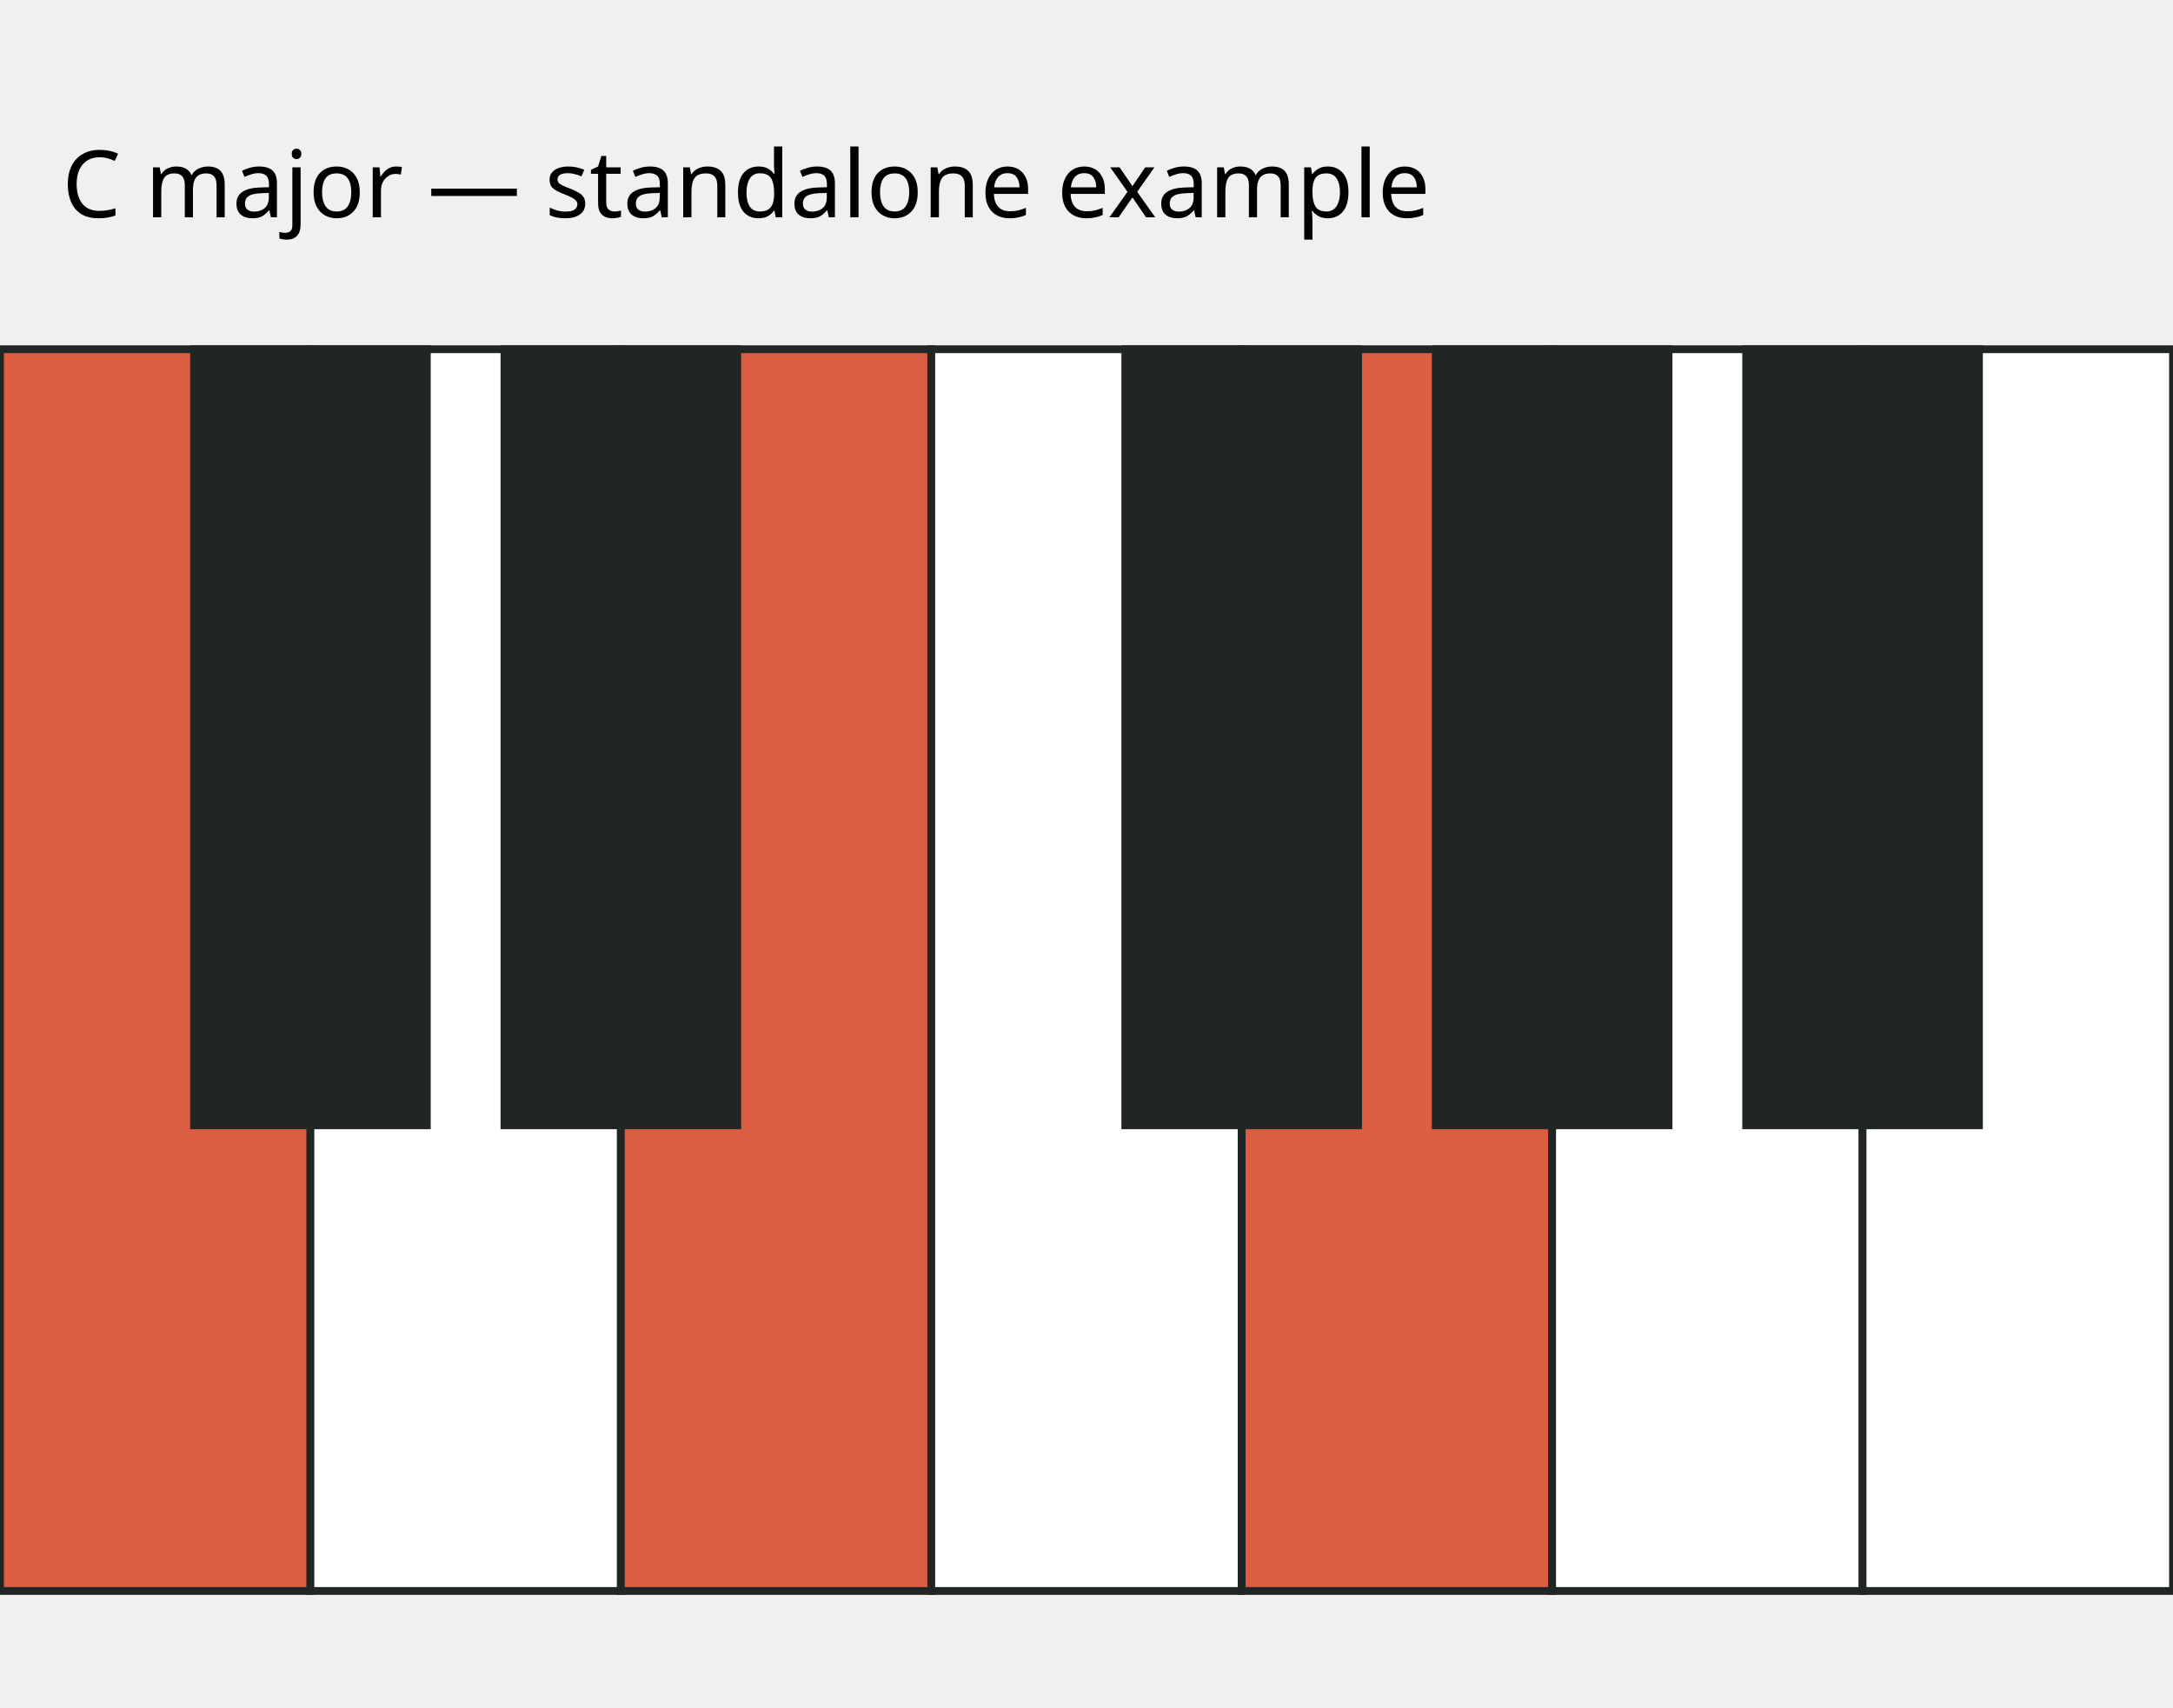
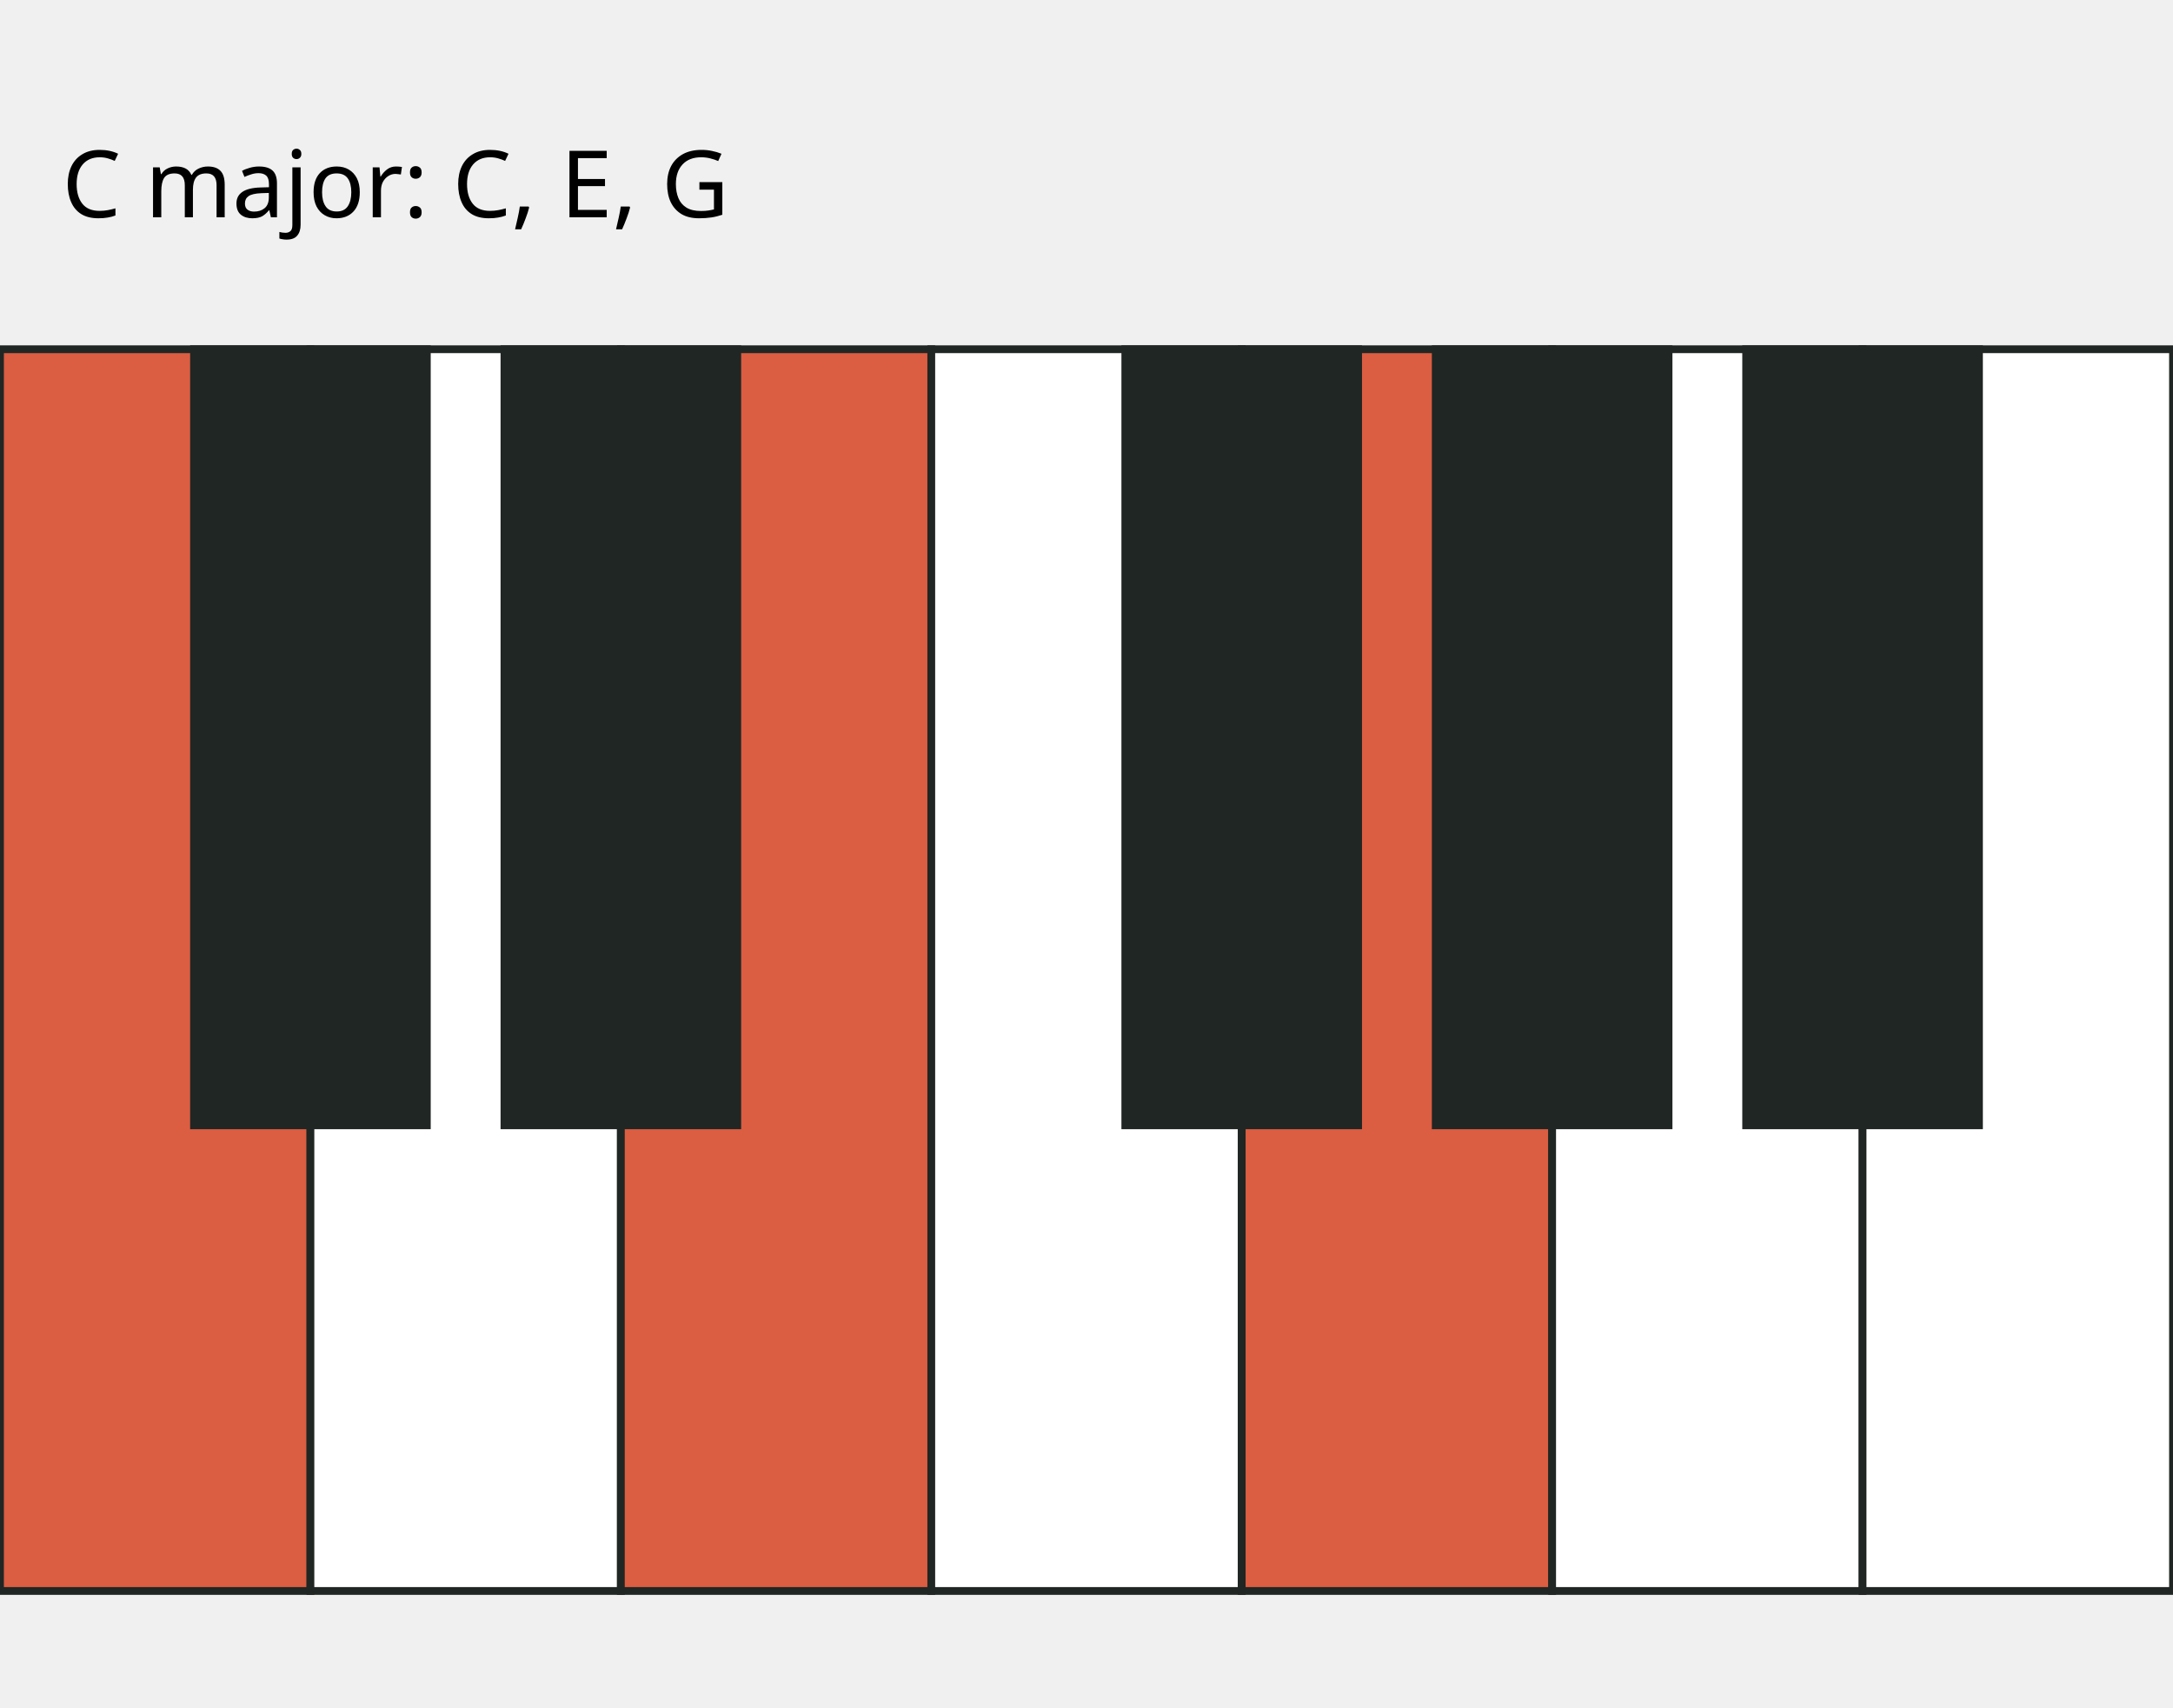
- <svg xmlns="http://www.w3.org/2000/svg" role="img" aria-label="C major — standalone example" viewBox="0 0 280 220">
-   <text x="8" y="28" font-family="sans-serif">C major — standalone example</text>
+ <svg xmlns="http://www.w3.org/2000/svg" role="img" aria-label="C major: C, E, G" viewBox="0 0 280 220">
+   <text x="8" y="28" font-family="sans-serif">C major: C, E, G</text>
  <rect x="0" y="45" width="40" height="160" fill="#db5d42" stroke="#202623" />
  <rect x="40" y="45" width="40" height="160" fill="#fff" stroke="#202623" />
  <rect x="80" y="45" width="40" height="160" fill="#db5d42" stroke="#202623" />
  <rect x="120" y="45" width="40" height="160" fill="#fff" stroke="#202623" />
  <rect x="160" y="45" width="40" height="160" fill="#db5d42" stroke="#202623" />
  <rect x="200" y="45" width="40" height="160" fill="#fff" stroke="#202623" />
  <rect x="240" y="45" width="40" height="160" fill="#fff" stroke="#202623" />
  <rect x="25" y="45" width="30" height="100" fill="#202623" stroke="#202623" />
  <rect x="65" y="45" width="30" height="100" fill="#202623" stroke="#202623" />
  <rect x="145" y="45" width="30" height="100" fill="#202623" stroke="#202623" />
  <rect x="185" y="45" width="30" height="100" fill="#202623" stroke="#202623" />
  <rect x="225" y="45" width="30" height="100" fill="#202623" stroke="#202623" />
</svg>
